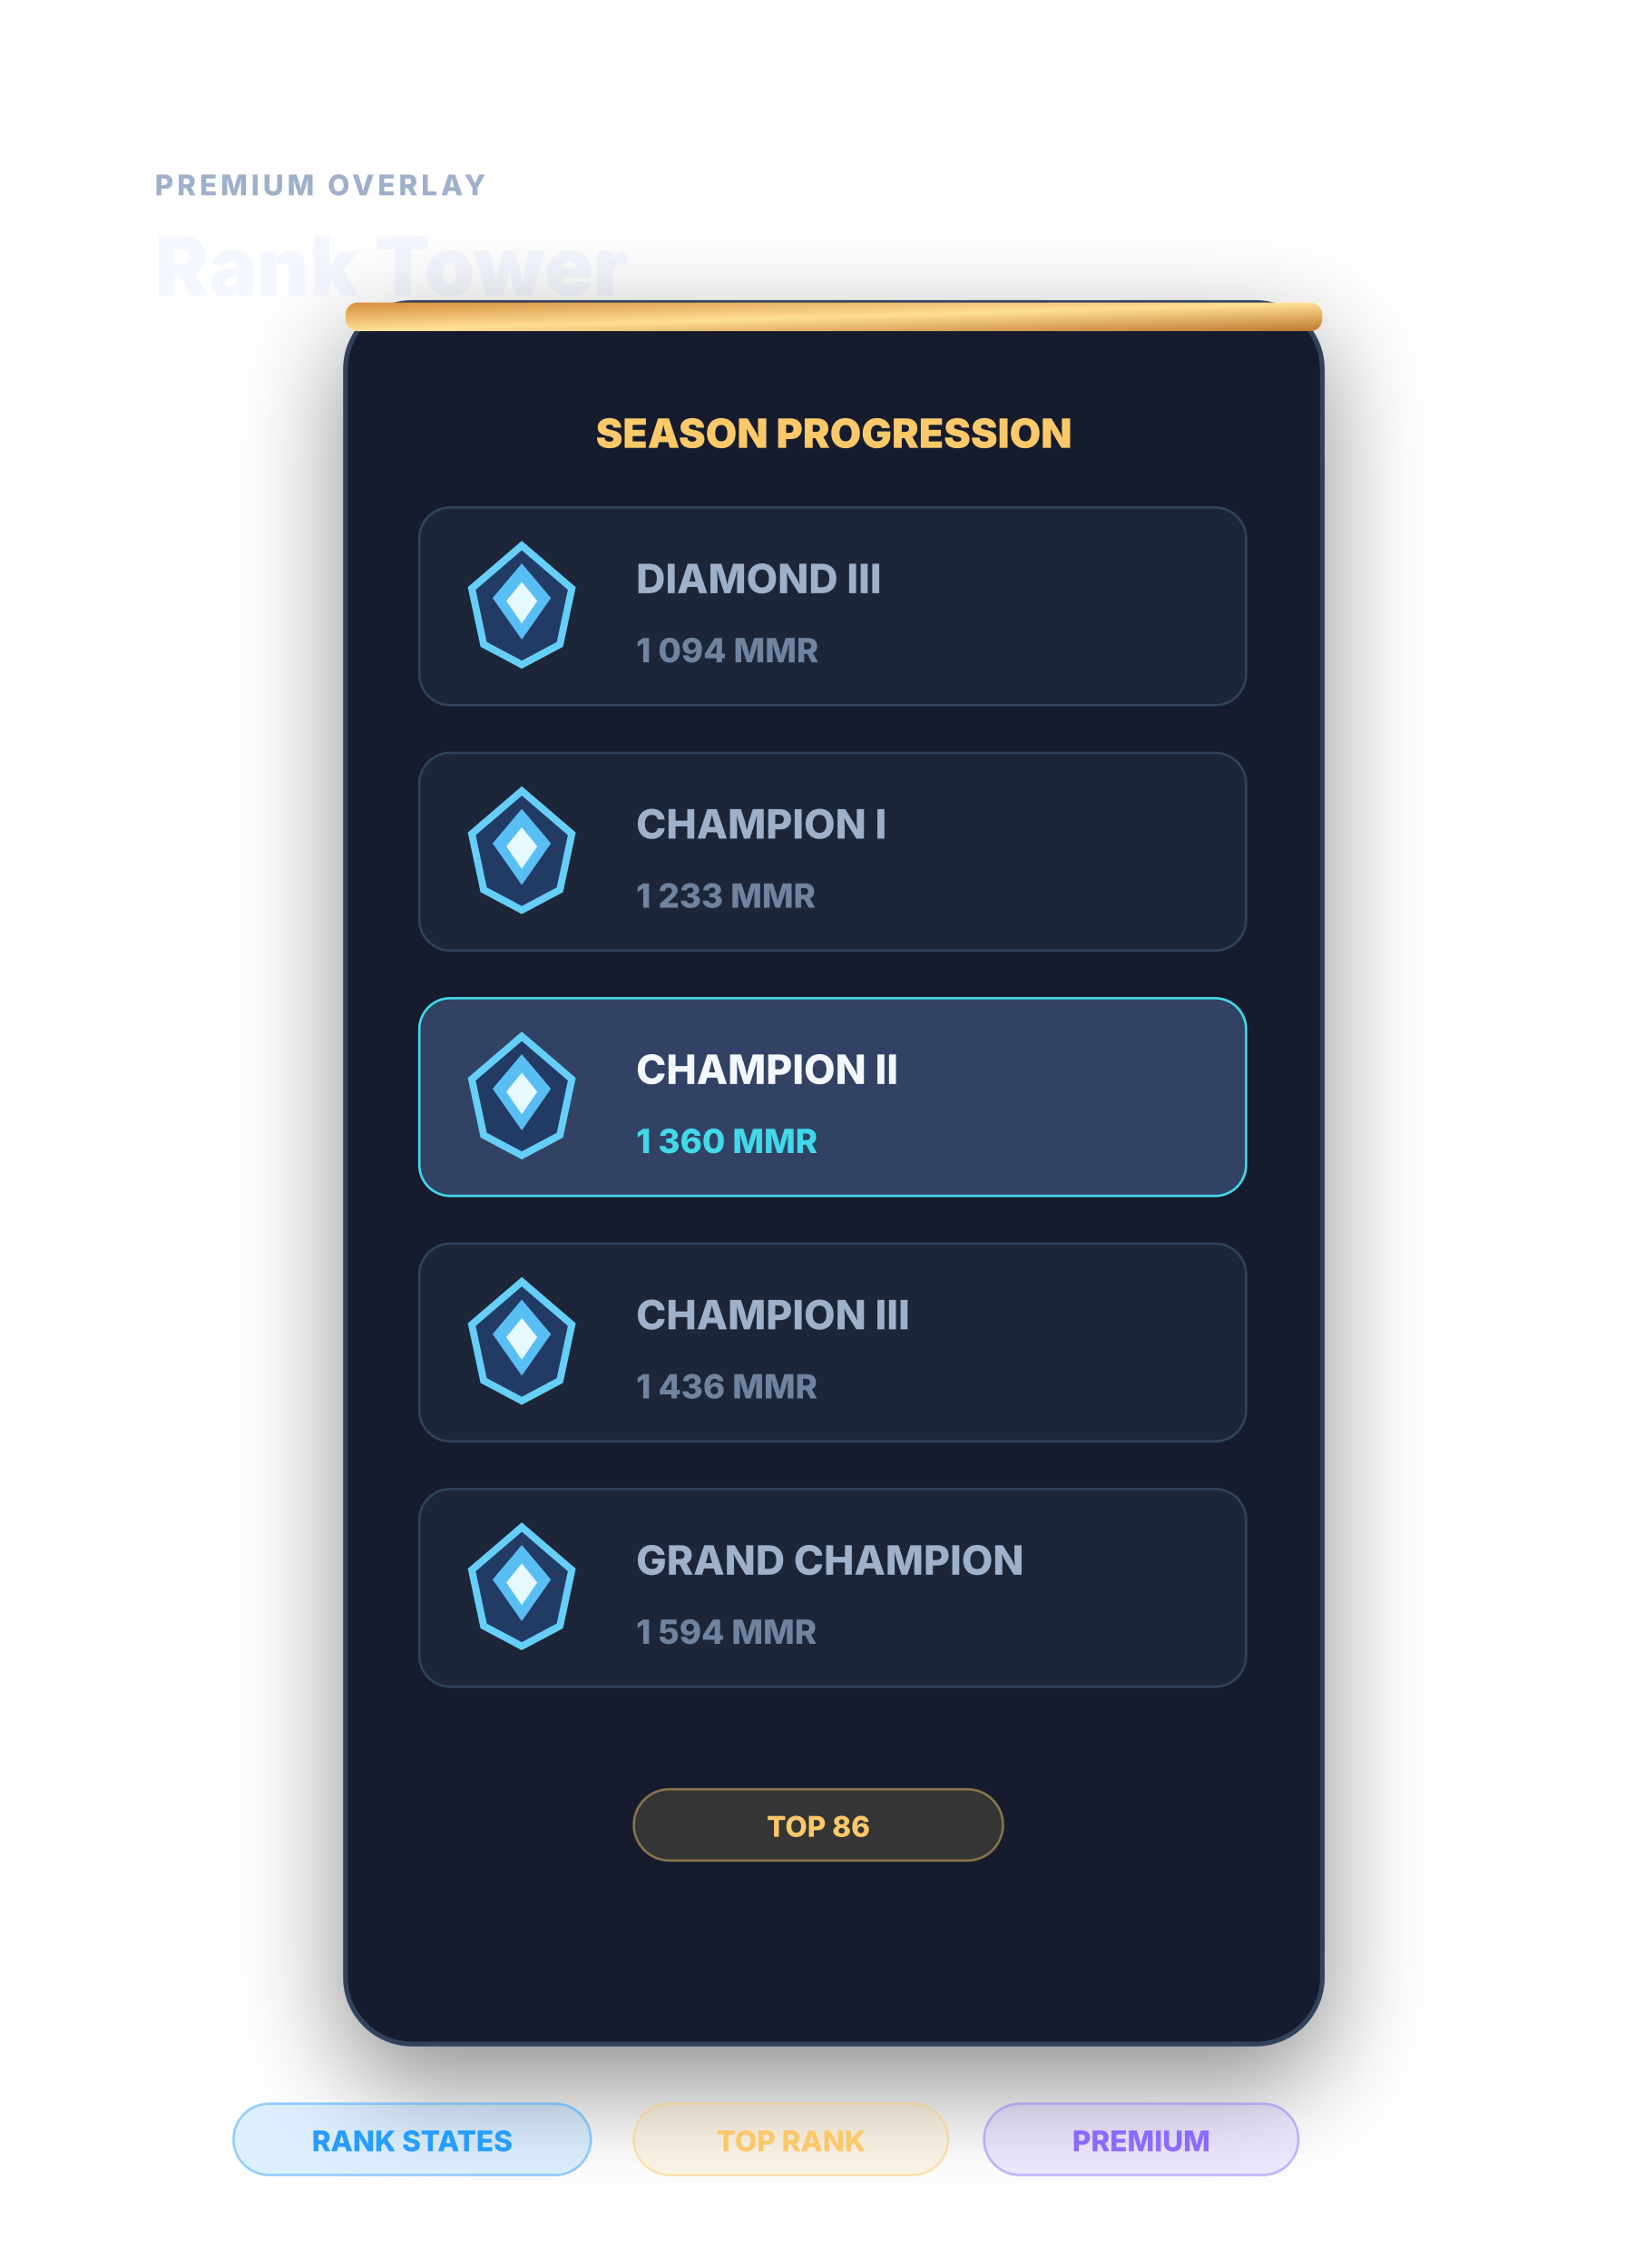
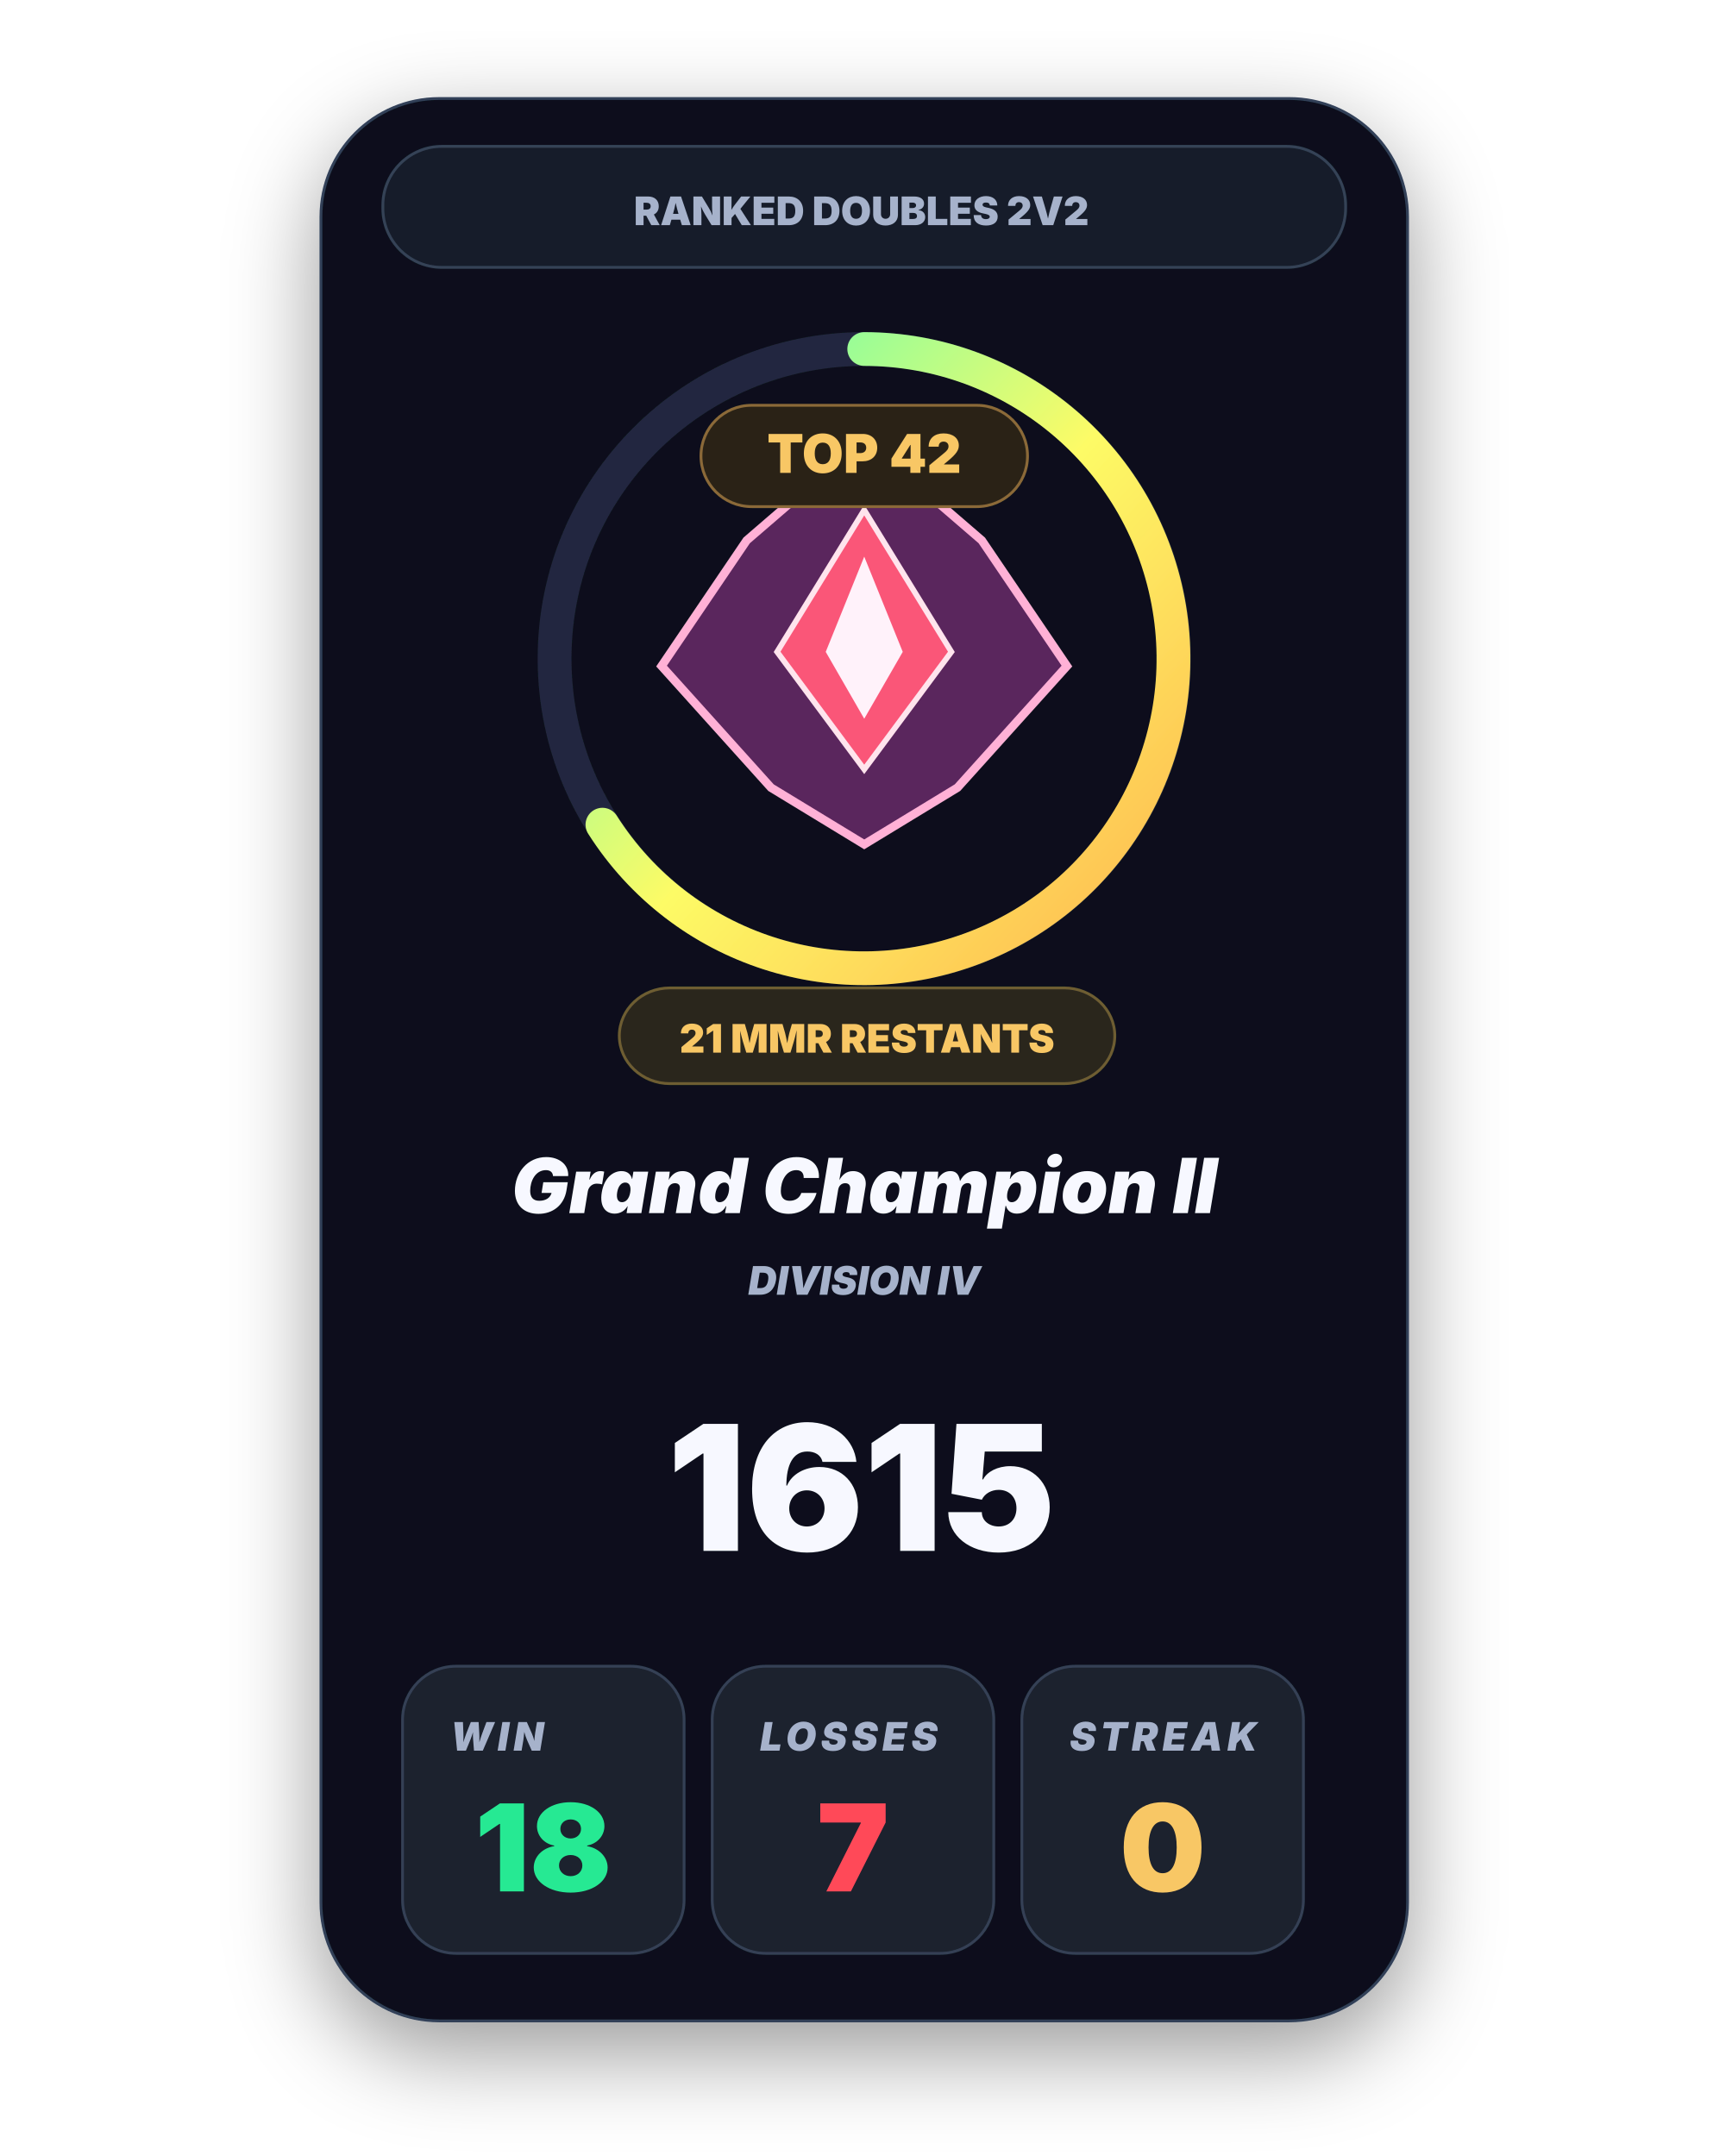
- <svg xmlns="http://www.w3.org/2000/svg" width="690" height="952" viewBox="0 0 690 952" fill="none" role="img">
+ <svg xmlns="http://www.w3.org/2000/svg" width="615" height="766" viewBox="0 0 615 766" fill="none">
  <defs>
-     <linearGradient id="win" x1="0" y1="0" x2="1" y2="1">
-       <stop stop-color="#1F334E" />
-       <stop offset="1" stop-color="#111926" />
+     <filter id="soft" x="-35%" y="-80%" width="170%" height="260%">
+       <feDropShadow dx="0" dy="11" stdDeviation="16" flood-color="#000" flood-opacity=".4" />
+     </filter>
+     <linearGradient id="gb" x1="0" y1="0" x2="1" y2="1">
+       <stop stop-color="#263754" />
+       <stop offset="1" stop-color="#0A1423" />
    </linearGradient>
-     <linearGradient id="accent" x1="0" y1="0" x2="1" y2="1">
-       <stop stop-color="#7B5CFF" />
-       <stop offset="1" stop-color="#24CBFF" />
+     <linearGradient id="ring" x1="0" y1="0" x2="1" y2="1">
+       <stop stop-color="#52FFB9" />
+       <stop offset=".5" stop-color="#FDFB66" />
+       <stop offset="1" stop-color="#FFB44E" />
    </linearGradient>
-     <linearGradient id="gold" x1="0" y1="0" x2="1" y2="1">
-       <stop stop-color="#D68E3D" />
-       <stop offset=".5" stop-color="#FFDF96" />
-       <stop offset="1" stop-color="#BF782F" />
-     </linearGradient>
-     <filter id="shadow" x="-30%" y="-50%" width="170%" height="220%">
-       <feDropShadow dx="0" dy="16" stdDeviation="22" flood-color="#000000" flood-opacity=".45" />
-     </filter>
  </defs>
-   <text x="65" y="82" font-size="12" fill="#9FB0CB" font-family="Montserrat,Inter,Arial,sans-serif" font-weight="800" text-anchor="start" letter-spacing="1.5">PREMIUM OVERLAY</text>
-   <text x="65" y="124" font-size="34" fill="#F4F7FF" font-family="Montserrat,Inter,Arial,sans-serif" font-weight="900" text-anchor="start">Rank Tower</text>
-   <g filter="url(#shadow)">
-     <rect x="145" y="127" width="410" height="731" rx="28" fill="#131D2D" stroke="#32435C" stroke-width="2" />
-     <rect x="145" y="127" width="410" height="12" rx="5" fill="url(#gold)" stroke="none" stroke-width="1" />
-     <text x="350" y="188" font-size="17" fill="#FBC86A" font-family="Montserrat,Inter,Arial,sans-serif" font-weight="850" text-anchor="middle">SEASON PROGRESSION</text>
-     <rect x="176" y="213" width="347" height="83" rx="13" fill="#1A2739" stroke="#32435C" stroke-width="1" />
-     <path d="M 219 229 L 240 247 L 235 270.5 L 219 279 L 203 270.5 L 198 247 Z" fill="#233B65" stroke="#66CFF8" stroke-width="3" />
-     <path d="M 219 236.5 L 231.25 251 L 219 268.5 L 206.75 251 Z" fill="#58BEF4" />
-     <path d="M 219 244.25 L 225.5 252.25 L 219 261.75 L 212.5 252.25 Z" fill="#E6F9FF" />
-     <text x="267" y="249" font-size="17" fill="#9FB0CB" font-family="Montserrat,Inter,Arial,sans-serif" font-weight="800" text-anchor="start">DIAMOND III</text>
-     <text x="267" y="278" font-size="14" fill="#70839F" font-family="Montserrat,Inter,Arial,sans-serif" font-weight="800" text-anchor="start">1 094 MMR</text>
-     <rect x="176" y="316" width="347" height="83" rx="13" fill="#1A2739" stroke="#32435C" stroke-width="1" />
-     <path d="M 219 332 L 240 350 L 235 373.5 L 219 382 L 203 373.5 L 198 350 Z" fill="#233B65" stroke="#66CFF8" stroke-width="3" />
-     <path d="M 219 339.5 L 231.25 354 L 219 371.5 L 206.75 354 Z" fill="#58BEF4" />
-     <path d="M 219 347.25 L 225.5 355.25 L 219 364.75 L 212.5 355.25 Z" fill="#E6F9FF" />
-     <text x="267" y="352" font-size="17" fill="#9FB0CB" font-family="Montserrat,Inter,Arial,sans-serif" font-weight="800" text-anchor="start">CHAMPION I</text>
-     <text x="267" y="381" font-size="14" fill="#70839F" font-family="Montserrat,Inter,Arial,sans-serif" font-weight="800" text-anchor="start">1 233 MMR</text>
-     <rect x="176" y="419" width="347" height="83" rx="13" fill="#304365" stroke="#42D9EA" stroke-width="1" />
-     <path d="M 219 435 L 240 453 L 235 476.5 L 219 485 L 203 476.5 L 198 453 Z" fill="#233B65" stroke="#66CFF8" stroke-width="3" />
-     <path d="M 219 442.5 L 231.25 457 L 219 474.5 L 206.75 457 Z" fill="#58BEF4" />
-     <path d="M 219 450.25 L 225.5 458.25 L 219 467.75 L 212.5 458.25 Z" fill="#E6F9FF" />
-     <text x="267" y="455" font-size="17" fill="#F4F7FF" font-family="Montserrat,Inter,Arial,sans-serif" font-weight="800" text-anchor="start">CHAMPION II</text>
-     <text x="267" y="484" font-size="14" fill="#42D9EA" font-family="Montserrat,Inter,Arial,sans-serif" font-weight="800" text-anchor="start">1 360 MMR</text>
-     <rect x="176" y="522" width="347" height="83" rx="13" fill="#1A2739" stroke="#32435C" stroke-width="1" />
-     <path d="M 219 538 L 240 556 L 235 579.5 L 219 588 L 203 579.5 L 198 556 Z" fill="#233B65" stroke="#66CFF8" stroke-width="3" />
-     <path d="M 219 545.5 L 231.25 560 L 219 577.5 L 206.75 560 Z" fill="#58BEF4" />
-     <path d="M 219 553.25 L 225.5 561.25 L 219 570.75 L 212.5 561.25 Z" fill="#E6F9FF" />
-     <text x="267" y="558" font-size="17" fill="#9FB0CB" font-family="Montserrat,Inter,Arial,sans-serif" font-weight="800" text-anchor="start">CHAMPION III</text>
-     <text x="267" y="587" font-size="14" fill="#70839F" font-family="Montserrat,Inter,Arial,sans-serif" font-weight="800" text-anchor="start">1 436 MMR</text>
-     <rect x="176" y="625" width="347" height="83" rx="13" fill="#1A2739" stroke="#32435C" stroke-width="1" />
-     <path d="M 219 641 L 240 659 L 235 682.5 L 219 691 L 203 682.5 L 198 659 Z" fill="#233B65" stroke="#66CFF8" stroke-width="3" />
-     <path d="M 219 648.5 L 231.25 663 L 219 680.5 L 206.75 663 Z" fill="#58BEF4" />
-     <path d="M 219 656.25 L 225.5 664.25 L 219 673.75 L 212.5 664.25 Z" fill="#E6F9FF" />
-     <text x="267" y="661" font-size="17" fill="#9FB0CB" font-family="Montserrat,Inter,Arial,sans-serif" font-weight="800" text-anchor="start">GRAND CHAMPION</text>
-     <text x="267" y="690" font-size="14" fill="#70839F" font-family="Montserrat,Inter,Arial,sans-serif" font-weight="800" text-anchor="start">1 594 MMR</text>
-     <rect x="266" y="751" width="155" height="30" rx="15" fill="#FBC86A26" stroke="#FBC86A77" stroke-width="1" />
-     <text x="343.5" y="771" font-size="12" fill="#FBC86A" font-family="Montserrat,Inter,Arial,sans-serif" font-weight="800" text-anchor="middle">TOP 86</text>
+   <g filter="url(#soft)">
+     <rect x="114" y="35" width="386" height="683" rx="42" fill="#0B111C" stroke="#304058" />
+     <rect x="136" y="52" width="342" height="43" rx="21" fill="#161D2A" stroke="#344257" />
+     <text x="306" y="80" fill="#A6B2CB" font-size="14" font-family="Montserrat,Inter,Arial,sans-serif" font-weight="900" text-anchor="middle">RANKED DOUBLES 2V2</text>
+     <circle cx="307" cy="234" r="110" fill="none" stroke="#24283F" stroke-width="12" />
+     <path d="M307 124 A110 110 0 1 1 214 293" fill="none" stroke="url(#ring)" stroke-width="12" stroke-linecap="round" />
+     <path d="M307 156 L348.76 192 L379 236.64 L340.12 279.84 L307 300 L273.88 279.84 L235 236.64 L265.24 192Z" fill="#5A255D" stroke="#FFB1D6" stroke-width="3" />
+     <path d="M307 181.2L337.96 231.6L307 273.36L276.04 231.6Z" fill="#FA5678" stroke="#FFE4ED" stroke-width="2" />
+     <path d="M307 197.76L320.68 231.6L307 255.36L293.32 231.6Z" fill="#FFF2FA" />
+     <rect x="249" y="144" width="116" height="36" rx="18" fill="#2A2418" stroke="#8B6939" />
+     <text x="307" y="168" fill="#F8C765" font-size="19" font-family="Montserrat,Inter,Arial,sans-serif" font-weight="950" text-anchor="middle">TOP 42</text>
+     <rect x="220" y="351" width="176" height="34" rx="18" fill="#29261F" stroke="#6E5D31" />
+     <text x="308" y="374" fill="#F8C765" font-size="14" font-family="Montserrat,Inter,Arial,sans-serif" font-weight="900" text-anchor="middle">21 MMR RESTANTS</text>
+     <text x="307" y="431" fill="#F7F8FF" font-size="27" font-family="Montserrat,Inter,Arial,sans-serif" font-weight="950" text-anchor="middle" font-style="italic">Grand Champion II</text>
+     <text x="307" y="460" fill="#A6B2CB" font-size="14" font-family="Montserrat,Inter,Arial,sans-serif" font-weight="900" text-anchor="middle" font-style="italic">DIVISION IV</text>
+     <text x="306" y="551" fill="#F7F8FF" font-size="62" font-family="Montserrat,Inter,Arial,sans-serif" font-weight="950" text-anchor="middle">1615</text>
+     <rect x="143" y="592" width="100" height="102" rx="19" fill="#1A202D" stroke="#344055" />
+     <text x="160" y="622" fill="#A6B2CB" font-size="14" font-family="Montserrat,Inter,Arial,sans-serif" font-weight="900" text-anchor="start" font-style="italic" letter-spacing="1.6">WIN</text>
+     <text x="193" y="672" fill="#26E993" font-size="43" font-family="Montserrat,Inter,Arial,sans-serif" font-weight="950" text-anchor="middle">18</text>
+     <rect x="253" y="592" width="100" height="102" rx="19" fill="#1A202D" stroke="#344055" />
+     <text x="270" y="622" fill="#A6B2CB" font-size="14" font-family="Montserrat,Inter,Arial,sans-serif" font-weight="900" text-anchor="start" font-style="italic" letter-spacing="1.6">LOSSES</text>
+     <text x="303" y="672" fill="#FF4A59" font-size="43" font-family="Montserrat,Inter,Arial,sans-serif" font-weight="950" text-anchor="middle">7</text>
+     <rect x="363" y="592" width="100" height="102" rx="19" fill="#1A202D" stroke="#344055" />
+     <text x="380" y="622" fill="#A6B2CB" font-size="14" font-family="Montserrat,Inter,Arial,sans-serif" font-weight="900" text-anchor="start" font-style="italic" letter-spacing="1.6">STREAK</text>
+     <text x="413" y="672" fill="#F8C765" font-size="43" font-family="Montserrat,Inter,Arial,sans-serif" font-weight="950" text-anchor="middle">0</text>
  </g>
-   <rect x="98" y="883" width="150" height="30" rx="15" fill="#269DFF26" stroke="#269DFF77" stroke-width="1" />
-   <text x="173" y="903" font-size="12" fill="#269DFF" font-family="Montserrat,Inter,Arial,sans-serif" font-weight="800" text-anchor="middle">RANK STATES</text>
-   <rect x="266" y="883" width="132" height="30" rx="15" fill="#FBC86A26" stroke="#FBC86A77" stroke-width="1" />
-   <text x="332" y="903" font-size="12" fill="#FBC86A" font-family="Montserrat,Inter,Arial,sans-serif" font-weight="800" text-anchor="middle">TOP RANK</text>
-   <rect x="413" y="883" width="132" height="30" rx="15" fill="#8B6BFF26" stroke="#8B6BFF77" stroke-width="1" />
-   <text x="479" y="903" font-size="12" fill="#8B6BFF" font-family="Montserrat,Inter,Arial,sans-serif" font-weight="800" text-anchor="middle">PREMIUM</text>
</svg>
